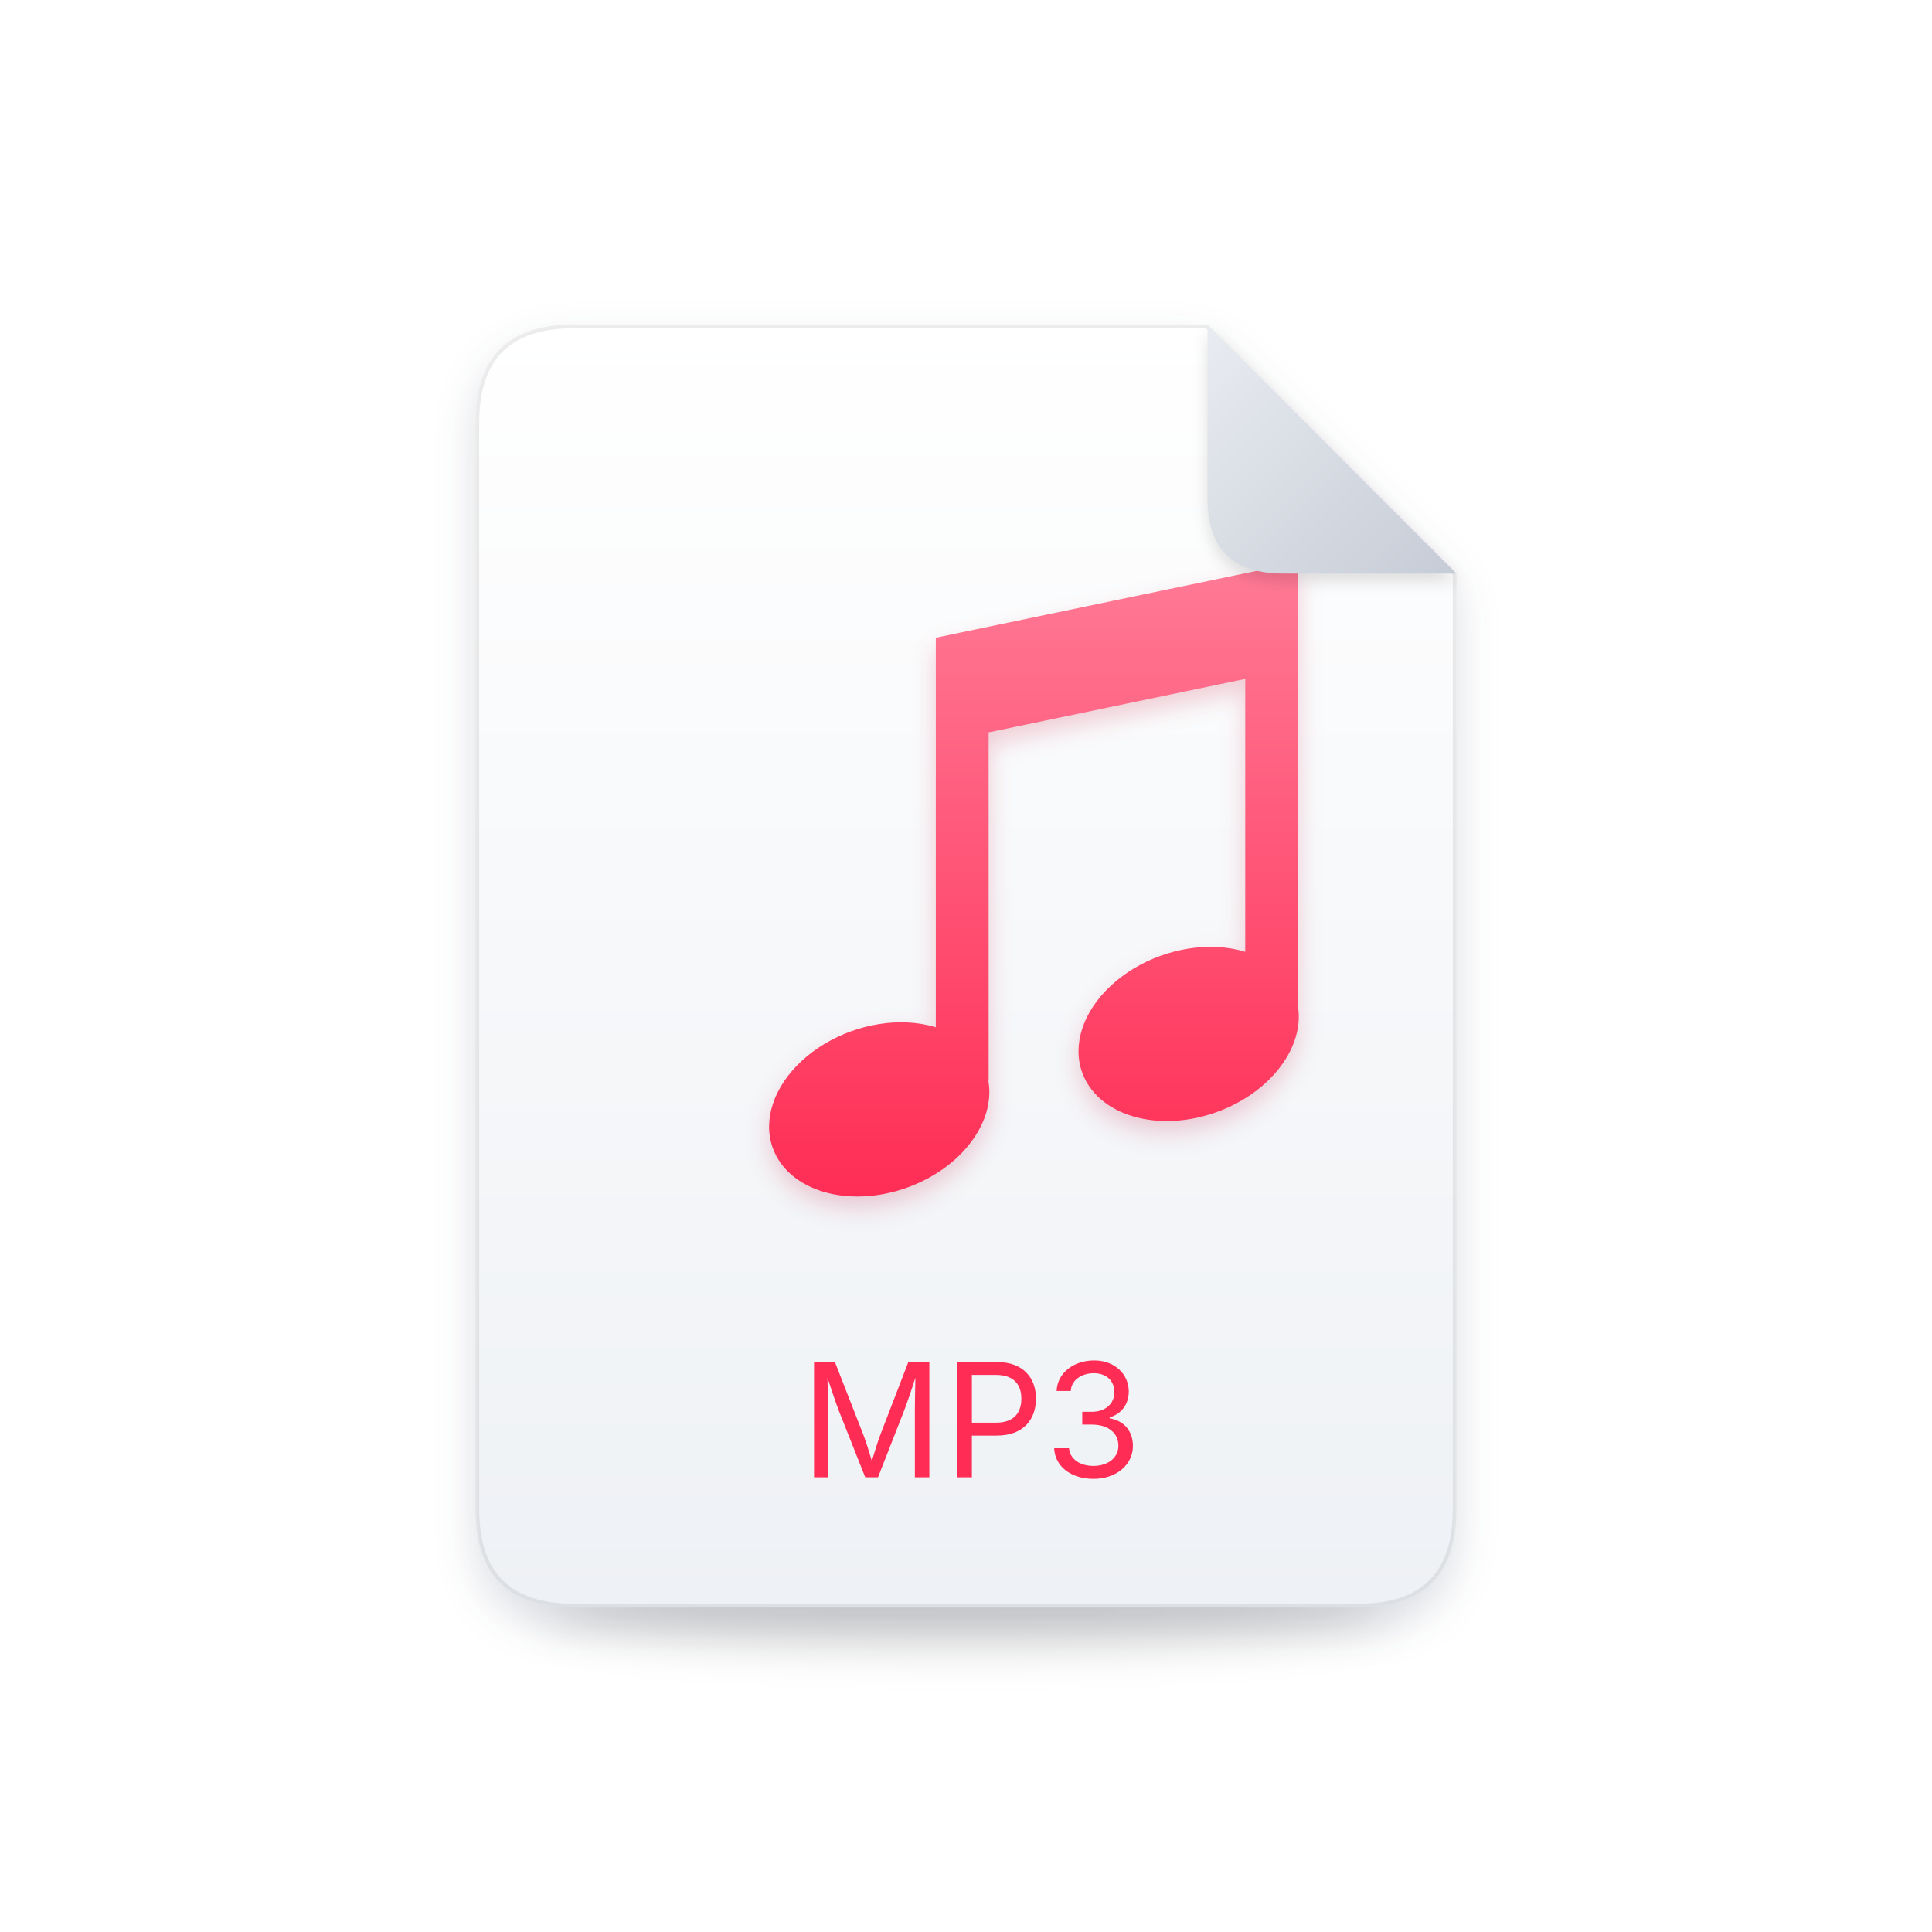
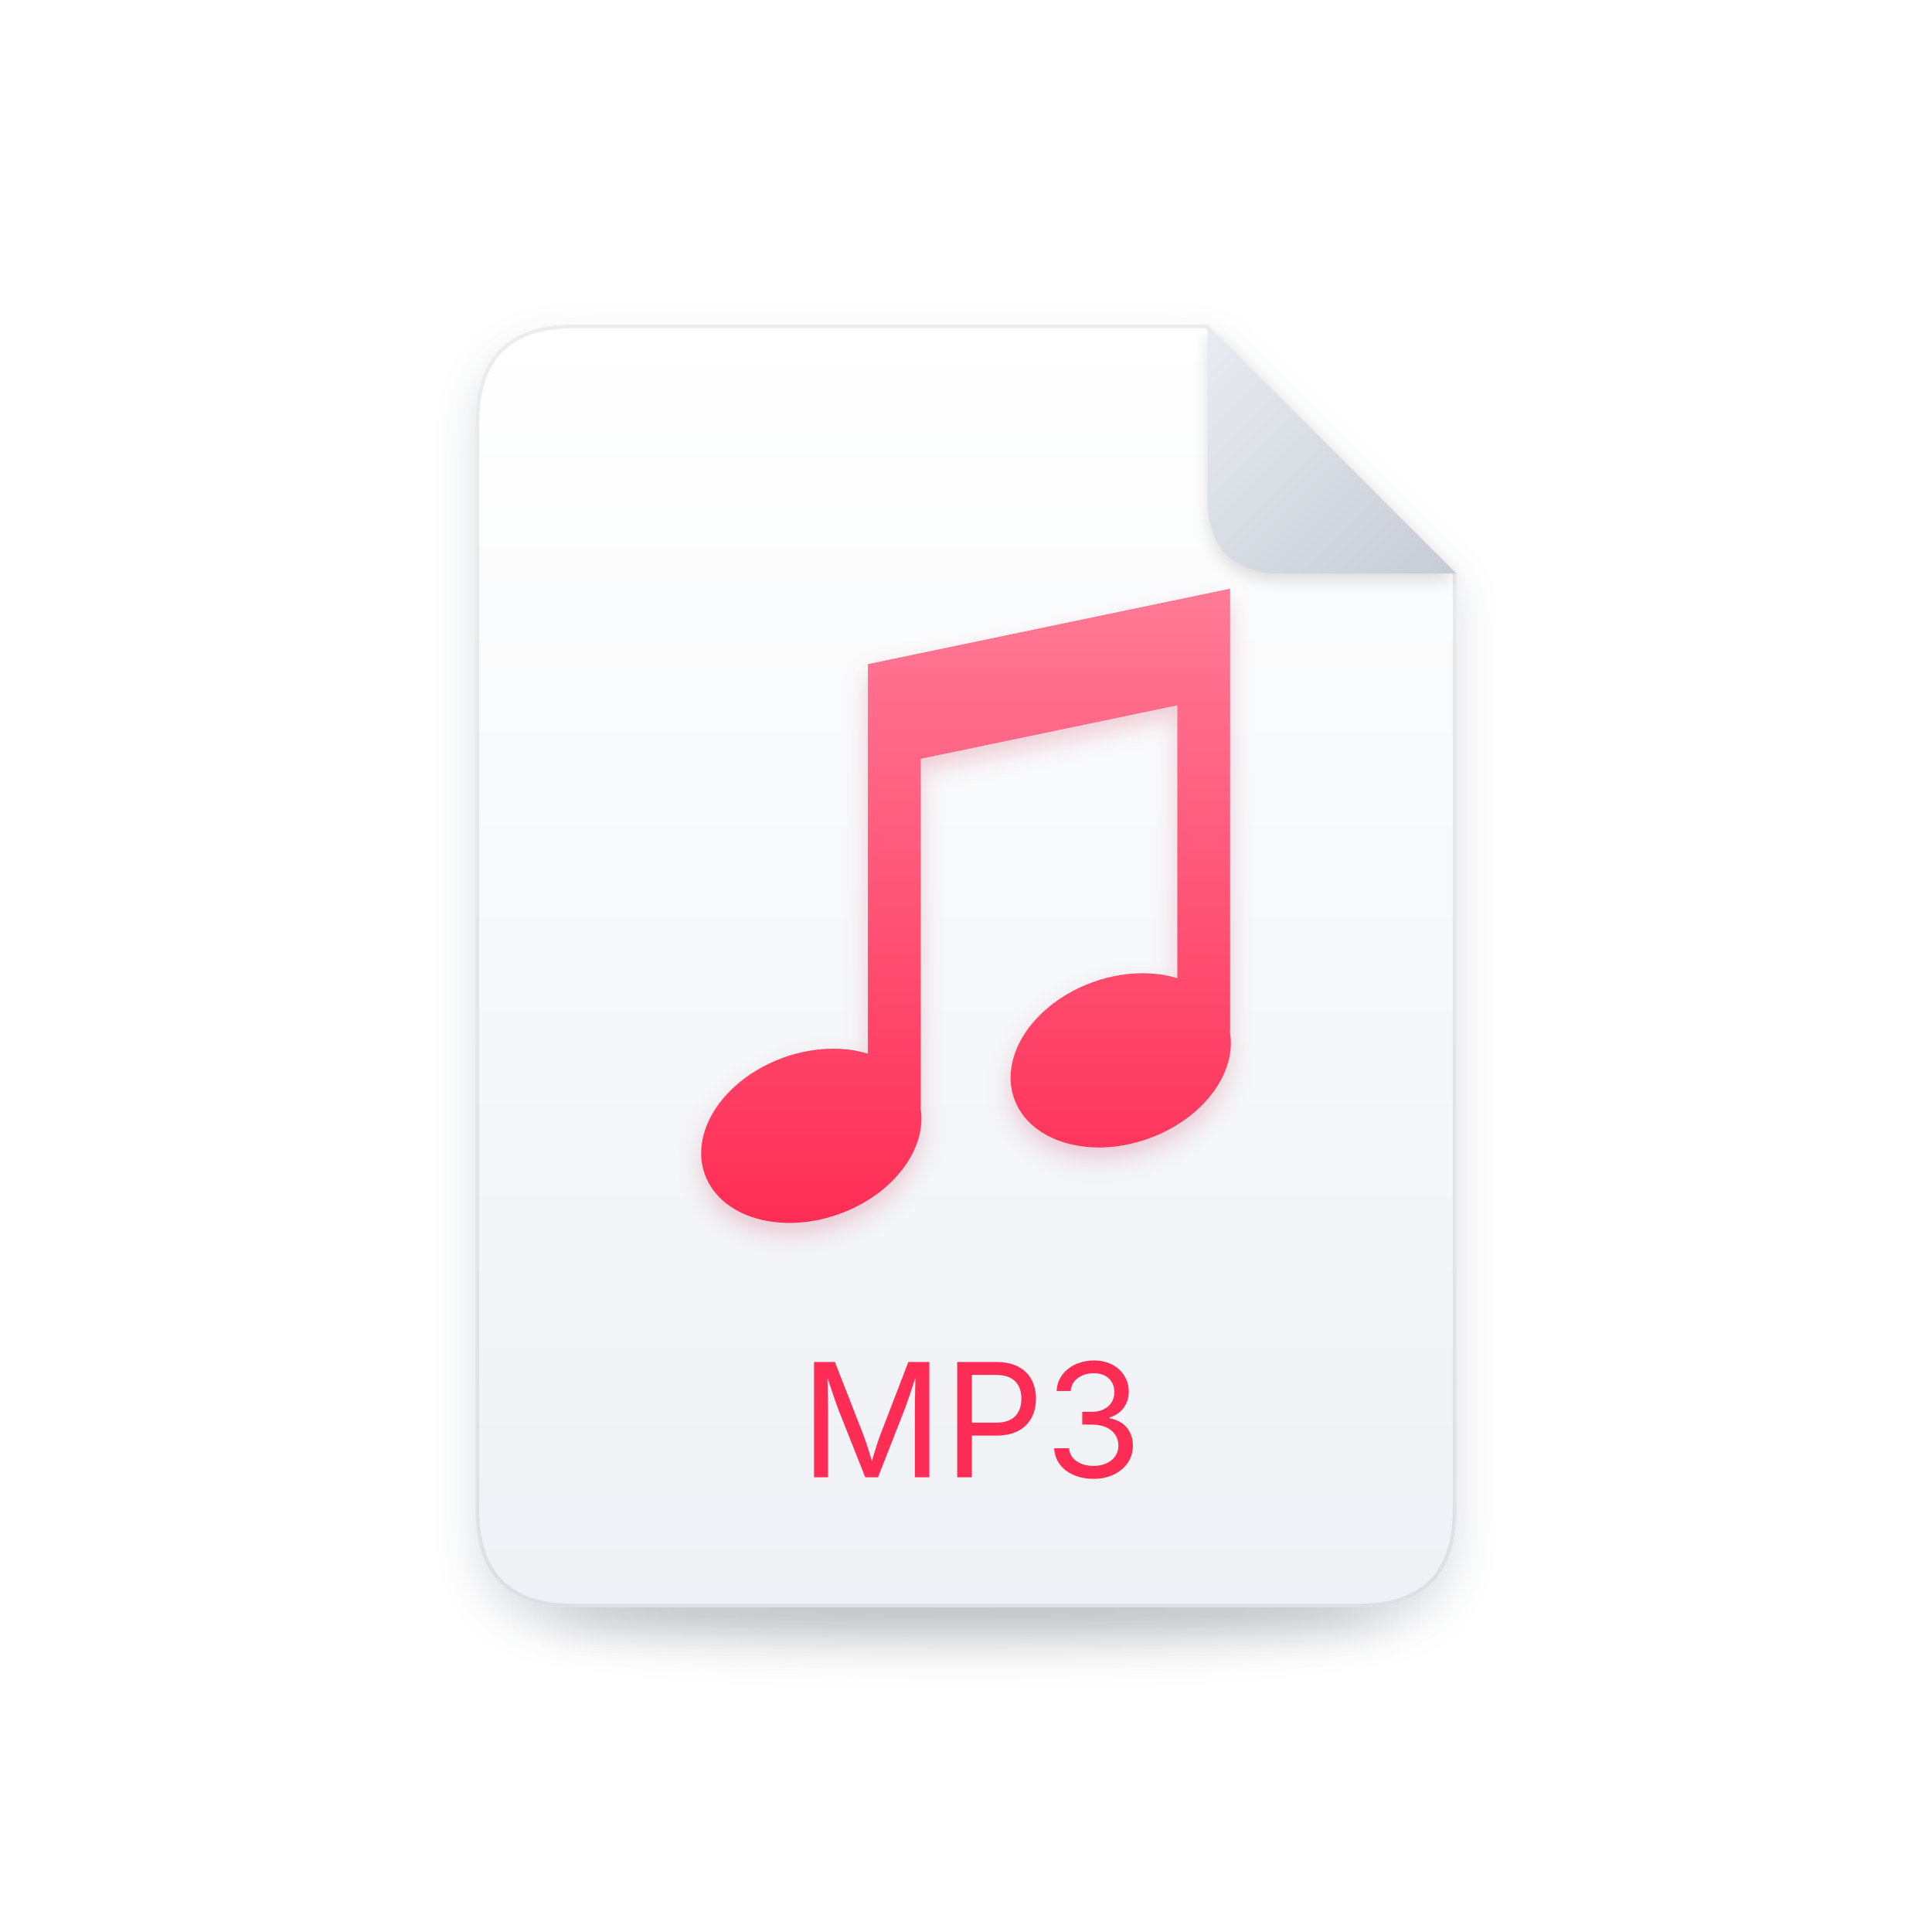
<svg xmlns="http://www.w3.org/2000/svg" xmlns:xlink="http://www.w3.org/1999/xlink" width="1024px" height="1024px" viewBox="0 0 1024 1024" version="1.1">
  <defs>
    <path d="M772,304 L772,803 L771.955,803.001 C771.089,831.72 757.598,847.815 731.482,851.285 C733.142,852.169 734,853.076 734,854 C734,863.941 634.607,872 512,872 C389.393,872 290,863.941 290,854 C290,853.077 290.858,852.169 292.512,851.283 C266.402,847.814 252.911,831.72 252.045,803.001 L252,803 L252,224 C252,189.333 269.333,172 304,172 L640,172 Z" id="path-1" />
    <filter x="-8.1%" y="-100.0%" width="116.2%" height="300.0%" filterUnits="objectBoundingBox" id="filter-2">
      <feGaussianBlur stdDeviation="12" in="SourceGraphic" />
    </filter>
    <linearGradient x1="50%" y1="0%" x2="50%" y2="100%" id="linearGradient-3">
      <stop stop-color="#FFFFFF" offset="0%" />
      <stop stop-color="#EEF1F5" offset="100%" />
    </linearGradient>
    <path d="M52,0 L388,0 L520,132 L520,628 C520,662.667 502.667,680 468,680 L52,680 C17.333,680 0,662.667 0,628 L0,52 C0,17.333 17.333,0 52,0 Z" id="path-4" />
    <filter x="-7.3%" y="-4.1%" width="114.6%" height="111.2%" filterUnits="objectBoundingBox" id="filter-5">
      <feOffset dx="0" dy="10" in="SourceAlpha" result="shadowOffsetOuter1" />
      <feGaussianBlur stdDeviation="11" in="shadowOffsetOuter1" result="shadowBlurOuter1" />
      <feComposite in="shadowBlurOuter1" in2="SourceAlpha" operator="out" result="shadowBlurOuter1" />
      <feColorMatrix values="0 0 0 0 0.106   0 0 0 0 0.165   0 0 0 0 0.29  0 0 0 0.149 0" type="matrix" in="shadowBlurOuter1" />
    </filter>
    <filter x="-4.7%" y="-2.1%" width="109.4%" height="107.2%" filterUnits="objectBoundingBox" id="filter-6">
      <feGaussianBlur stdDeviation="1" in="SourceAlpha" result="shadowBlurInner1" />
      <feOffset dx="0" dy="3" in="shadowBlurInner1" result="shadowOffsetInner1" />
      <feComposite in="shadowOffsetInner1" in2="SourceAlpha" operator="arithmetic" k2="-1" k3="1" result="shadowInnerInner1" />
      <feColorMatrix values="0 0 0 0 1   0 0 0 0 1   0 0 0 0 1  0 0 0 1 0" type="matrix" in="shadowInnerInner1" />
    </filter>
    <linearGradient x1="50%" y1="0%" x2="50%" y2="100%" id="linearGradient-7">
      <stop stop-color="#FF7A96" offset="0%" />
      <stop stop-color="#FF2D55" offset="100%" />
    </linearGradient>
-     <path d="M244,166 L436,126 L436,182 L244,222 L244,166 Z M258,178 L258,178 C265.732,178 272,184.268 272,192 L272,400 C272,407.732 265.732,414 258,414 L258,414 C250.268,414 244,407.732 244,400 L244,192 C244,184.268 250.268,178 258,178 L258,178 Z M422,138 L422,138 C429.732,138 436,144.268 436,152 L436,360 C436,367.732 429.732,374 422,374 L422,374 C414.268,374 408,367.732 408,360 L408,152 C408,144.268 414.268,138 422,138 Z M157.6,436.5 C152.235,421.721 158.027,404.158 172.794,390.426 C187.562,376.694 209.061,368.88 229.194,369.926 C249.327,370.973 265.035,380.721 270.4,395.5 C278.694,418.346 260.167,446.044 229.018,457.366 C197.869,468.687 165.894,459.346 157.6,436.5 L157.6,436.5 Z M321.6,396.5 C316.235,381.721 322.027,364.158 336.794,350.426 C351.562,336.694 373.061,328.88 393.194,329.926 C413.327,330.973 429.035,340.721 434.4,355.5 C442.694,378.346 424.167,406.044 393.018,417.366 C361.869,428.687 329.894,419.346 321.6,396.5 L321.6,396.5 Z" id="path-8" />
+     <path d="M208,180 L400,140 L400,196 L208,236 L208,180 Z M222,192 L222,192 C229.732,192 236,198.268 236,206 L236,414 C236,421.732 229.732,428 222,428 L222,428 C214.268,428 208,421.732 208,414 L208,206 C208,198.268 214.268,192 222,192 L222,192 Z M386,152 L386,152 C393.732,152 400,158.268 400,166 L400,374 C400,381.732 393.732,388 386,388 L386,388 C378.268,388 372,381.732 372,374 L372,166 C372,158.268 378.268,152 386,152 Z M121.6,450.5 C116.235,435.721 122.027,418.158 136.794,404.426 C151.562,390.694 173.061,382.88 193.194,383.926 C213.327,384.973 229.035,394.721 234.4,409.5 C242.694,432.346 224.167,460.044 193.018,471.366 C161.869,482.687 129.894,473.346 121.6,450.5 L121.6,450.5 Z M285.6,410.5 C280.235,395.721 286.027,378.158 300.794,364.426 C315.562,350.694 337.061,342.88 357.194,343.926 C377.327,344.973 393.035,354.721 398.4,369.5 C406.694,392.346 388.167,420.044 357.018,431.366 C325.869,442.687 293.894,433.346 285.6,410.5 L285.6,410.5 Z" id="path-8" />
    <filter x="-7.5%" y="-4.5%" width="115.0%" height="112.5%" filterUnits="objectBoundingBox" id="filter-9">
      <feOffset dx="0" dy="6" in="SourceAlpha" result="shadowOffsetOuter1" />
      <feGaussianBlur stdDeviation="6" in="shadowOffsetOuter1" result="shadowBlurOuter1" />
      <feColorMatrix values="0 0 0 0 0.761   0 0 0 0 0.075   0 0 0 0 0.227  0 0 0 0.2 0" type="matrix" in="shadowBlurOuter1" />
    </filter>
    <linearGradient x1="0%" y1="0%" x2="100%" y2="100%" id="linearGradient-10">
      <stop stop-color="#E9ECF1" offset="0%" />
      <stop stop-color="#C6CCD6" offset="100%" />
    </linearGradient>
    <path d="M388,0 L520,132 L428,132 C401.333,132 388,118.667 388,92 L388,0 Z" id="path-11" />
    <filter x="-10.6%" y="-7.6%" width="121.2%" height="121.2%" filterUnits="objectBoundingBox" id="filter-12">
      <feOffset dx="0" dy="4" in="SourceAlpha" result="shadowOffsetOuter1" />
      <feGaussianBlur stdDeviation="4" in="shadowOffsetOuter1" result="shadowBlurOuter1" />
      <feColorMatrix values="0 0 0 0 0   0 0 0 0 0   0 0 0 0 0  0 0 0 0.122 0" type="matrix" in="shadowBlurOuter1" />
    </filter>
  </defs>
  <g id="icon" stroke="none" fill="none" xlink:href="#path-1" fill-rule="evenodd" stroke-width="1">
    <g id="Glyph" transform="translate(252, 172)">
      <ellipse id="Ground-shadow" fill-opacity="0.149" fill="#000000" filter="url(#filter-2)" cx="260" cy="682" rx="222" ry="18" />
      <g id="Page">
        <use fill="black" fill-opacity="1" filter="url(#filter-5)" xlink:href="#path-4" />
        <use fill="url(#linearGradient-3)" fill-rule="evenodd" xlink:href="#path-4" />
        <use fill="black" fill-opacity="1" filter="url(#filter-6)" xlink:href="#path-4" />
        <path stroke-opacity="0.078" stroke="#000000" stroke-width="2" d="M387.586,1 L519,132.414 L519,628 C519,662.114 502.114,679 468,679 L52,679 C17.886,679 1,662.114 1,628 L1,52 C1,17.886 17.886,1 52,1 Z" stroke-linejoin="square" />
      </g>
      <g id="Note" fill-rule="nonzero">
        <use fill="black" fill-opacity="1" filter="url(#filter-9)" xlink:href="#path-8" />
        <use fill="url(#linearGradient-7)" xlink:href="#path-8" />
      </g>
      <text id="Extension" font-family="Inter-Regular_Medium, Inter" font-size="84" font-weight="400" fill="#FF2D55">
        <tspan x="172.072" y="611">MP3</tspan>
      </text>
      <g id="Corner">
        <use fill="black" fill-opacity="1" filter="url(#filter-12)" xlink:href="#path-11" />
        <use fill="url(#linearGradient-10)" fill-rule="evenodd" xlink:href="#path-11" />
      </g>
    </g>
  </g>
</svg>
